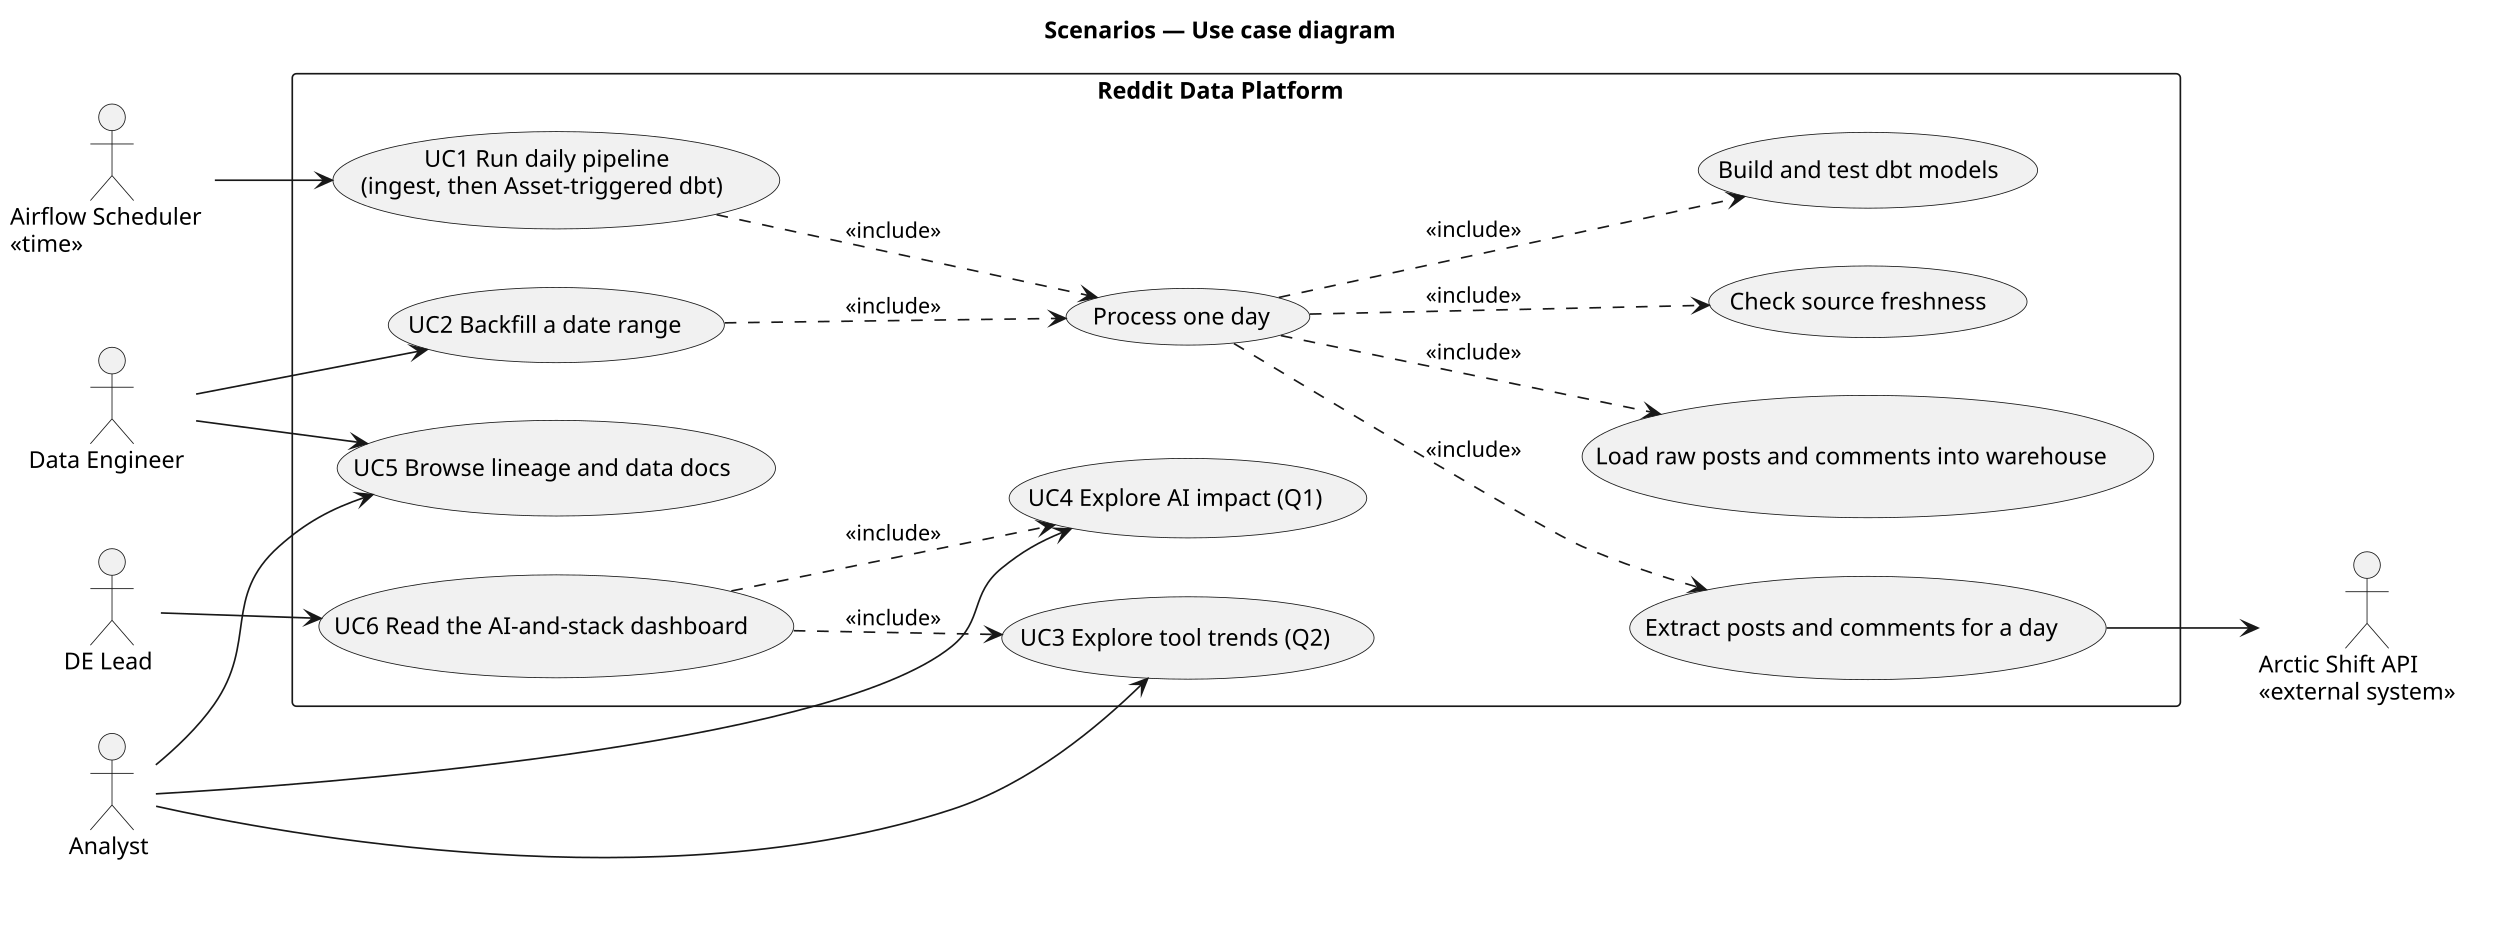
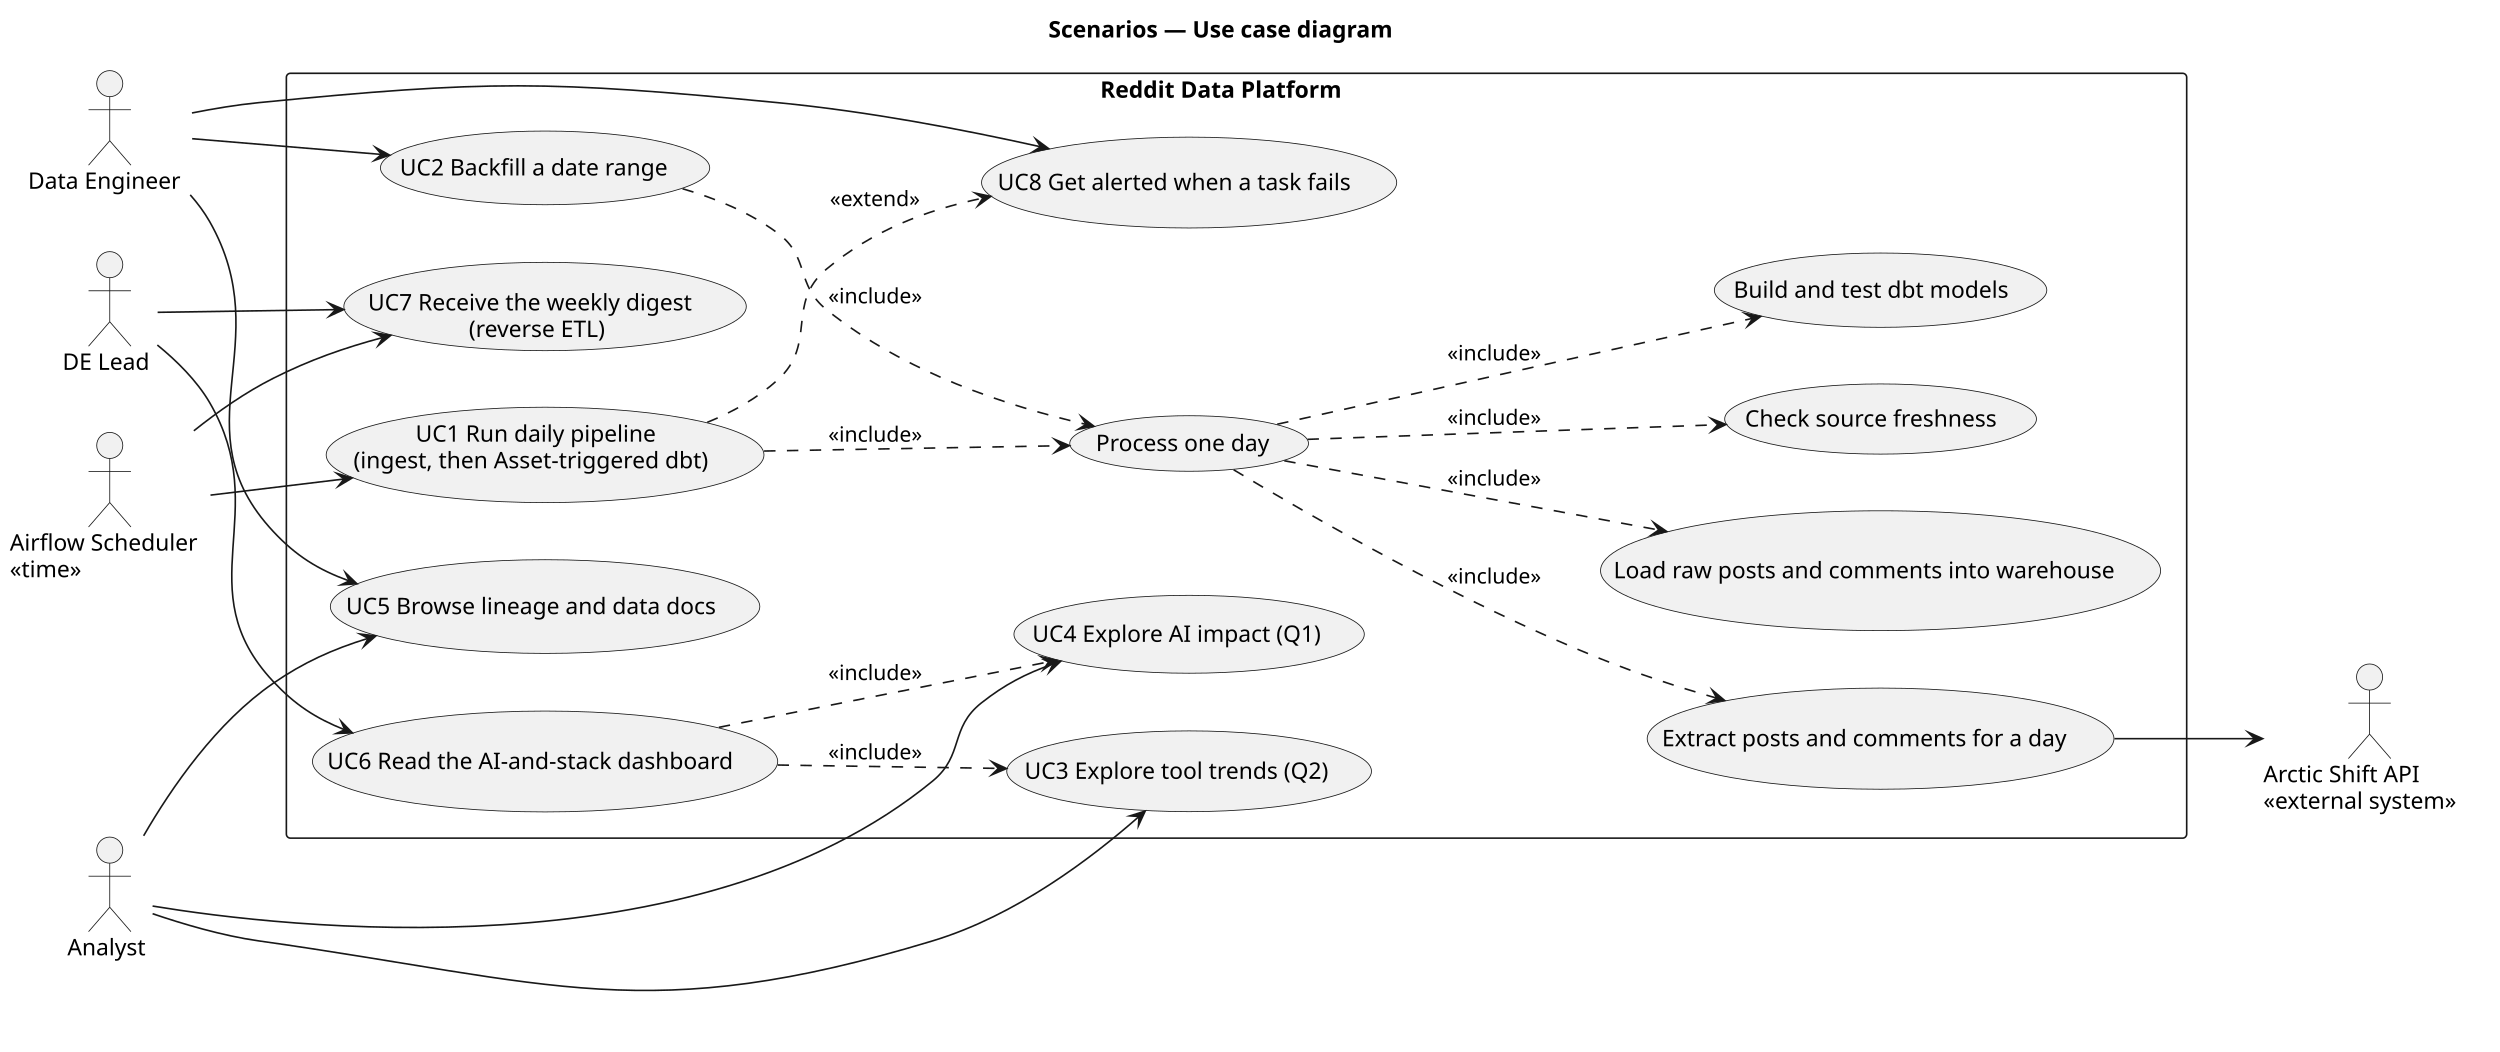
- <svg xmlns="http://www.w3.org/2000/svg" version="1.1" data-diagram-type="DESCRIPTION" style="width:1502px;height:558px;background:#FFFFFF;" width="1502px" height="558px" viewBox="0 0 1502 558" zoomAndPan="magnify" preserveAspectRatio="none" contentStyleType="text/css">
+ <svg xmlns="http://www.w3.org/2000/svg" version="1.1" data-diagram-type="DESCRIPTION" style="width:1533px;height:645px;background:#FFFFFF;" width="1533px" height="645px" viewBox="0 0 1533 645" zoomAndPan="magnify" preserveAspectRatio="none" contentStyleType="text/css">
  <defs />
  <g font-family="sans-serif" lengthAdjust="spacing">
    <g class="title" data-source-line="1">
-       <text x="627.411" y="22.995" fill="#000" font-size="14" textLength="240.44" font-weight="700">Scenarios — Use case diagram</text>
+       <text x="642.866" y="22.995" fill="#000" font-size="14" textLength="240.44" font-weight="700">Scenarios — Use case diagram</text>
    </g>
    <g class="cluster" data-qualified-name="Reddit Data Platform" id="ent0006" data-source-line="12">
-       <rect x="175.6" y="44.297" width="1134.37" height="380" fill="none" style="stroke:#181818;stroke-width:1;" rx="2.5" ry="2.5" />
-       <text x="659.202" y="59.292" fill="#000" font-size="14" textLength="167.166" font-weight="700">Reddit Data Platform</text>
+       <rect x="175.6" y="44.947" width="1165.28" height="469" fill="none" style="stroke:#181818;stroke-width:1;" rx="2.5" ry="2.5" />
+       <text x="674.657" y="59.942" fill="#000" font-size="14" textLength="167.166" font-weight="700">Reddit Data Platform</text>
    </g>
    <g class="entity" data-qualified-name="Reddit Data Platform.uc1" id="ent0007" data-source-line="13">
-       <ellipse cx="334.24" cy="108.295" rx="134.24" ry="29.248" fill="#F1F1F1" style="stroke:#181818;stroke-width:0.5;" />
-       <text x="254.827" y="100.194" fill="#000" font-size="14" textLength="158.826">UC1 Run daily pipeline</text>
-       <text x="216.751" y="116.491" fill="#000" font-size="14" textLength="234.979">(ingest, then Asset-triggered dbt)</text>
+       <ellipse cx="334.24" cy="278.945" rx="134.24" ry="29.248" fill="#F1F1F1" style="stroke:#181818;stroke-width:0.5;" />
+       <text x="254.827" y="270.844" fill="#000" font-size="14" textLength="158.826">UC1 Run daily pipeline</text>
+       <text x="216.751" y="287.141" fill="#000" font-size="14" textLength="234.979">(ingest, then Asset-triggered dbt)</text>
    </g>
    <g class="entity" data-qualified-name="Reddit Data Platform.uc2" id="ent0008" data-source-line="14">
-       <ellipse cx="334.24" cy="195.299" rx="100.96" ry="22.592" fill="#F1F1F1" style="stroke:#181818;stroke-width:0.5;" />
-       <text x="245.154" y="199.947" fill="#000" font-size="14" textLength="178.172">UC2 Backfill a date range</text>
+       <ellipse cx="334.24" cy="102.949" rx="100.96" ry="22.592" fill="#F1F1F1" style="stroke:#181818;stroke-width:0.5;" />
+       <text x="245.154" y="107.597" fill="#000" font-size="14" textLength="178.172">UC2 Backfill a date range</text>
    </g>
    <g class="entity" data-qualified-name="Reddit Data Platform.ucDay" id="ent0009" data-source-line="15">
-       <ellipse cx="713.722" cy="190.299" rx="73.212" ry="17.042" fill="#F1F1F1" style="stroke:#181818;stroke-width:0.5;" />
-       <text x="656.54" y="194.948" fill="#000" font-size="14" textLength="114.365">Process one day</text>
+       <ellipse cx="729.172" cy="271.949" rx="73.212" ry="17.042" fill="#F1F1F1" style="stroke:#181818;stroke-width:0.5;" />
+       <text x="671.99" y="276.598" fill="#000" font-size="14" textLength="114.365">Process one day</text>
    </g>
    <g class="entity" data-qualified-name="Reddit Data Platform.ucExtract" id="ent0010" data-source-line="16">
-       <ellipse cx="1122.264" cy="377.298" rx="143.104" ry="31.021" fill="#F1F1F1" style="stroke:#181818;stroke-width:0.5;" />
-       <text x="988.215" y="381.946" fill="#000" font-size="14" textLength="268.099">Extract posts and comments for a day</text>
+       <ellipse cx="1153.174" cy="452.948" rx="143.104" ry="31.021" fill="#F1F1F1" style="stroke:#181818;stroke-width:0.5;" />
+       <text x="1019.125" y="457.596" fill="#000" font-size="14" textLength="268.099">Extract posts and comments for a day</text>
    </g>
    <g class="entity" data-qualified-name="Reddit Data Platform.ucLoad" id="ent0011" data-source-line="17">
-       <ellipse cx="1122.257" cy="274.298" rx="171.707" ry="36.741" fill="#F1F1F1" style="stroke:#181818;stroke-width:0.5;" />
-       <text x="958.543" y="278.947" fill="#000" font-size="14" textLength="327.428">Load raw posts and comments into warehouse</text>
+       <ellipse cx="1153.167" cy="349.948" rx="171.707" ry="36.741" fill="#F1F1F1" style="stroke:#181818;stroke-width:0.5;" />
+       <text x="989.453" y="354.597" fill="#000" font-size="14" textLength="327.428">Load raw posts and comments into warehouse</text>
    </g>
    <g class="entity" data-qualified-name="Reddit Data Platform.ucFresh" id="ent0012" data-source-line="18">
-       <ellipse cx="1122.257" cy="181.296" rx="95.597" ry="21.519" fill="#F1F1F1" style="stroke:#181818;stroke-width:0.5;" />
-       <text x="1039.105" y="185.945" fill="#000" font-size="14" textLength="166.305">Check source freshness</text>
+       <ellipse cx="1153.167" cy="256.946" rx="95.597" ry="21.519" fill="#F1F1F1" style="stroke:#181818;stroke-width:0.5;" />
+       <text x="1070.015" y="261.595" fill="#000" font-size="14" textLength="166.305">Check source freshness</text>
    </g>
    <g class="entity" data-qualified-name="Reddit Data Platform.ucBuild" id="ent0013" data-source-line="19">
-       <ellipse cx="1122.257" cy="102.294" rx="101.937" ry="22.787" fill="#F1F1F1" style="stroke:#181818;stroke-width:0.5;" />
-       <text x="1032.098" y="106.943" fill="#000" font-size="14" textLength="180.318">Build and test dbt models</text>
+       <ellipse cx="1153.167" cy="177.944" rx="101.937" ry="22.787" fill="#F1F1F1" style="stroke:#181818;stroke-width:0.5;" />
+       <text x="1063.008" y="182.593" fill="#000" font-size="14" textLength="180.318">Build and test dbt models</text>
    </g>
    <g class="entity" data-qualified-name="Reddit Data Platform.uc3" id="ent0014" data-source-line="20">
-       <ellipse cx="713.716" cy="383.294" rx="111.836" ry="24.767" fill="#F1F1F1" style="stroke:#181818;stroke-width:0.5;" />
-       <text x="612.794" y="387.942" fill="#000" font-size="14" textLength="201.845">UC3 Explore tool trends (Q2)</text>
+       <ellipse cx="729.166" cy="472.944" rx="111.836" ry="24.767" fill="#F1F1F1" style="stroke:#181818;stroke-width:0.5;" />
+       <text x="628.244" y="477.592" fill="#000" font-size="14" textLength="201.845">UC3 Explore tool trends (Q2)</text>
    </g>
    <g class="entity" data-qualified-name="Reddit Data Platform.uc4" id="ent0015" data-source-line="21">
-       <ellipse cx="713.72" cy="299.293" rx="107.43" ry="23.886" fill="#F1F1F1" style="stroke:#181818;stroke-width:0.5;" />
-       <text x="617.565" y="303.941" fill="#000" font-size="14" textLength="192.309">UC4 Explore AI impact (Q1)</text>
+       <ellipse cx="729.17" cy="388.943" rx="107.43" ry="23.886" fill="#F1F1F1" style="stroke:#181818;stroke-width:0.5;" />
+       <text x="633.015" y="393.591" fill="#000" font-size="14" textLength="192.309">UC4 Explore AI impact (Q1)</text>
    </g>
    <g class="entity" data-qualified-name="Reddit Data Platform.uc5" id="ent0016" data-source-line="22">
-       <ellipse cx="334.242" cy="281.293" rx="131.682" ry="28.736" fill="#F1F1F1" style="stroke:#181818;stroke-width:0.5;" />
-       <text x="212.18" y="285.942" fill="#000" font-size="14" textLength="244.125">UC5 Browse lineage and data docs</text>
+       <ellipse cx="334.242" cy="371.943" rx="131.682" ry="28.736" fill="#F1F1F1" style="stroke:#181818;stroke-width:0.5;" />
+       <text x="212.18" y="376.592" fill="#000" font-size="14" textLength="244.125">UC5 Browse lineage and data docs</text>
    </g>
    <g class="entity" data-qualified-name="Reddit Data Platform.uc6" id="ent0017" data-source-line="23">
-       <ellipse cx="334.243" cy="376.295" rx="142.643" ry="30.929" fill="#F1F1F1" style="stroke:#181818;stroke-width:0.5;" />
-       <text x="200.676" y="380.944" fill="#000" font-size="14" textLength="267.135">UC6 Read the AI-and-stack dashboard</text>
+       <ellipse cx="334.243" cy="466.945" rx="142.643" ry="30.929" fill="#F1F1F1" style="stroke:#181818;stroke-width:0.5;" />
+       <text x="200.676" y="471.594" fill="#000" font-size="14" textLength="267.135">UC6 Read the AI-and-stack dashboard</text>
+     </g>
+     <g class="entity" data-qualified-name="Reddit Data Platform.uc7" id="ent0018" data-source-line="24">
+       <ellipse cx="334.239" cy="187.947" rx="123.399" ry="27.08" fill="#F1F1F1" style="stroke:#181818;stroke-width:0.5;" />
+       <text x="225.657" y="190.34" fill="#000" font-size="14" textLength="217.164">UC7 Receive the weekly digest</text>
+       <text x="287.488" y="206.637" fill="#000" font-size="14" textLength="93.502">(reverse ETL)</text>
+     </g>
+     <g class="entity" data-qualified-name="Reddit Data Platform.uc8" id="ent0019" data-source-line="25">
+       <ellipse cx="729.172" cy="111.945" rx="127.292" ry="27.858" fill="#F1F1F1" style="stroke:#181818;stroke-width:0.5;" />
+       <text x="611.747" y="116.594" fill="#000" font-size="14" textLength="234.849">UC8 Get alerted when a task fails</text>
    </g>
    <g class="entity" data-qualified-name="de" id="ent0001" data-source-line="6">
-       <ellipse cx="67.294" cy="216.647" rx="8" ry="8" fill="#F1F1F1" style="stroke:#181818;stroke-width:0.5;" />
-       <path d="M67.294,224.647 L67.294,251.647 M54.294,232.647 L80.294,232.647 M67.294,251.647 L54.294,266.647 M67.294,251.647 L80.294,266.647" style="stroke:#181818;stroke-width:0.5;" fill="none" />
-       <text x="17.18" y="281.142" fill="#000" font-size="14" textLength="100.229">Data Engineer</text>
+       <ellipse cx="67.294" cy="51.297" rx="8" ry="8" fill="#F1F1F1" style="stroke:#181818;stroke-width:0.5;" />
+       <path d="M67.294,59.297 L67.294,86.297 M54.294,67.297 L80.294,67.297 M67.294,86.297 L54.294,101.297 M67.294,86.297 L80.294,101.297" style="stroke:#181818;stroke-width:0.5;" fill="none" />
+       <text x="17.18" y="115.792" fill="#000" font-size="14" textLength="100.229">Data Engineer</text>
    </g>
    <g class="entity" data-qualified-name="analyst" id="ent0002" data-source-line="7">
-       <ellipse cx="67.294" cy="448.647" rx="8" ry="8" fill="#F1F1F1" style="stroke:#181818;stroke-width:0.5;" />
-       <path d="M67.294,456.647 L67.294,483.647 M54.294,464.647 L80.294,464.647 M67.294,483.647 L54.294,498.647 M67.294,483.647 L80.294,498.647" style="stroke:#181818;stroke-width:0.5;" fill="none" />
-       <text x="41.3" y="513.142" fill="#000" font-size="14" textLength="51.987">Analyst</text>
+       <ellipse cx="67.294" cy="521.297" rx="8" ry="8" fill="#F1F1F1" style="stroke:#181818;stroke-width:0.5;" />
+       <path d="M67.294,529.297 L67.294,556.297 M54.294,537.297 L80.294,537.297 M67.294,556.297 L54.294,571.297 M67.294,556.297 L80.294,571.297" style="stroke:#181818;stroke-width:0.5;" fill="none" />
+       <text x="41.3" y="585.792" fill="#000" font-size="14" textLength="51.987">Analyst</text>
    </g>
    <g class="entity" data-qualified-name="lead" id="ent0003" data-source-line="8">
-       <ellipse cx="67.298" cy="337.647" rx="8" ry="8" fill="#F1F1F1" style="stroke:#181818;stroke-width:0.5;" />
-       <path d="M67.298,345.647 L67.298,372.647 M54.298,353.647 L80.298,353.647 M67.298,372.647 L54.298,387.647 M67.298,372.647 L80.298,387.647" style="stroke:#181818;stroke-width:0.5;" fill="none" />
-       <text x="38.32" y="402.142" fill="#000" font-size="14" textLength="57.955">DE Lead</text>
+       <ellipse cx="67.298" cy="162.297" rx="8" ry="8" fill="#F1F1F1" style="stroke:#181818;stroke-width:0.5;" />
+       <path d="M67.298,170.297 L67.298,197.297 M54.298,178.297 L80.298,178.297 M67.298,197.297 L54.298,212.297 M67.298,197.297 L80.298,212.297" style="stroke:#181818;stroke-width:0.5;" fill="none" />
+       <text x="38.32" y="226.792" fill="#000" font-size="14" textLength="57.955">DE Lead</text>
    </g>
    <g class="entity" data-qualified-name="scheduler" id="ent0004" data-source-line="9">
-       <ellipse cx="67.298" cy="70.497" rx="8" ry="8" fill="#F1F1F1" style="stroke:#181818;stroke-width:0.5;" />
-       <path d="M67.298,78.497 L67.298,105.497 M54.298,86.497 L80.298,86.497 M67.298,105.497 L54.298,120.497 M67.298,105.497 L80.298,120.497" style="stroke:#181818;stroke-width:0.5;" fill="none" />
-       <text x="6" y="134.992" fill="#000" font-size="14" textLength="122.596">Airflow Scheduler</text>
-       <text x="6" y="151.289" fill="#000" font-size="14" textLength="48.761">«time»</text>
+       <ellipse cx="67.298" cy="273.147" rx="8" ry="8" fill="#F1F1F1" style="stroke:#181818;stroke-width:0.5;" />
+       <path d="M67.298,281.147 L67.298,308.147 M54.298,289.147 L80.298,289.147 M67.298,308.147 L54.298,323.147 M67.298,308.147 L80.298,323.147" style="stroke:#181818;stroke-width:0.5;" fill="none" />
+       <text x="6" y="337.642" fill="#000" font-size="14" textLength="122.596">Airflow Scheduler</text>
+       <text x="6" y="353.939" fill="#000" font-size="14" textLength="48.761">«time»</text>
    </g>
    <g class="entity" data-qualified-name="arctic" id="ent0005" data-source-line="10">
-       <ellipse cx="1422.116" cy="339.497" rx="8" ry="8" fill="#F1F1F1" style="stroke:#181818;stroke-width:0.5;" />
-       <path d="M1422.116,347.497 L1422.116,374.497 M1409.116,355.497 L1435.116,355.497 M1422.116,374.497 L1409.116,389.497 M1422.116,374.497 L1435.116,389.497" style="stroke:#181818;stroke-width:0.5;" fill="none" />
-       <text x="1356.97" y="403.992" fill="#000" font-size="14" textLength="103.223">Arctic Shift API</text>
-       <text x="1356.97" y="420.289" fill="#000" font-size="14" textLength="130.293">«external system»</text>
+       <ellipse cx="1453.026" cy="415.147" rx="8" ry="8" fill="#F1F1F1" style="stroke:#181818;stroke-width:0.5;" />
+       <path d="M1453.026,423.147 L1453.026,450.147 M1440.026,431.147 L1466.026,431.147 M1453.026,450.147 L1440.026,465.147 M1453.026,450.147 L1466.026,465.147" style="stroke:#181818;stroke-width:0.5;" fill="none" />
+       <text x="1387.88" y="479.642" fill="#000" font-size="14" textLength="103.223">Arctic Shift API</text>
+       <text x="1387.88" y="495.939" fill="#000" font-size="14" textLength="130.293">«external system»</text>
    </g>
-     <g class="link" data-entity-1="ent0004" data-entity-2="ent0007" id="lnk18" data-source-line="26" data-link-type="dependency">
-       <path d="M129.08,108.297 C150.24,108.297 169.89,108.297 194.6,108.297" style="stroke:#181818;stroke-width:1;" fill="none" id="scheduler-to-uc1" />
-       <polygon points="199.6,108.297,190.6,104.297,194.6,108.297,190.6,112.297,199.6,108.297" fill="#181818" style="stroke:#181818;stroke-width:1;stroke-linejoin:miter;stroke-miterlimit:10;" />
+     <g class="link" data-entity-1="ent0004" data-entity-2="ent0007" id="lnk20" data-source-line="28" data-link-type="dependency">
+       <path d="M129.08,303.607 C154.9,300.487 180.956,297.346 210.926,293.726" style="stroke:#181818;stroke-width:1;" fill="none" id="scheduler-to-uc1" />
+       <polygon points="215.89,293.127,206.475,290.235,210.926,293.726,207.435,298.177,215.89,293.127" fill="#181818" style="stroke:#181818;stroke-width:1;stroke-linejoin:miter;stroke-miterlimit:10;" />
    </g>
-     <g class="link" data-entity-1="ent0001" data-entity-2="ent0008" id="lnk19" data-source-line="27" data-link-type="dependency">
-       <path d="M117.82,236.767 C156.84,229.257 207,219.603 251.7,210.993" style="stroke:#181818;stroke-width:1;" fill="none" id="de-to-uc2" />
-       <polygon points="256.61,210.047,247.016,207.821,251.7,210.993,248.529,215.677,256.61,210.047" fill="#181818" style="stroke:#181818;stroke-width:1;stroke-linejoin:miter;stroke-miterlimit:10;" />
+     <g class="link" data-entity-1="ent0001" data-entity-2="ent0008" id="lnk21" data-source-line="29" data-link-type="dependency">
+       <path d="M117.82,85.057 C151.82,87.887 193.027,91.303 233.927,94.703" style="stroke:#181818;stroke-width:1;" fill="none" id="de-to-uc2" />
+       <polygon points="238.91,95.117,230.272,90.385,233.927,94.703,229.61,98.358,238.91,95.117" fill="#181818" style="stroke:#181818;stroke-width:1;stroke-linejoin:miter;stroke-miterlimit:10;" />
    </g>
-     <g class="link" data-entity-1="ent0001" data-entity-2="ent0016" id="lnk20" data-source-line="28" data-link-type="dependency">
-       <path d="M117.82,252.837 C146.8,256.667 179.693,261.012 215.553,265.752" style="stroke:#181818;stroke-width:1;" fill="none" id="de-to-uc5" />
-       <polygon points="220.51,266.407,212.112,261.262,215.553,265.752,211.063,269.193,220.51,266.407" fill="#181818" style="stroke:#181818;stroke-width:1;stroke-linejoin:miter;stroke-miterlimit:10;" />
+     <g class="link" data-entity-1="ent0001" data-entity-2="ent0016" id="lnk22" data-source-line="30" data-link-type="dependency">
+       <path d="M116.66,119.487 C121.19,124.637 125.3,130.157 128.6,135.947 C171.2,210.897 108.76,262.947 167.6,325.947 C181.45,340.777 194.93,349.271 214.16,356.251" style="stroke:#181818;stroke-width:1;" fill="none" id="de-to-uc5" />
+       <polygon points="218.86,357.957,211.765,351.126,214.16,356.251,209.035,358.646,218.86,357.957" fill="#181818" style="stroke:#181818;stroke-width:1;stroke-linejoin:miter;stroke-miterlimit:10;" />
    </g>
-     <g class="link" data-entity-1="ent0002" data-entity-2="ent0014" id="lnk21" data-source-line="29" data-link-type="dependency">
-       <path d="M93.79,484.387 C169.21,501.207 396.92,543.447 571.88,486.297 C619.1,470.877 660.041,436.429 685.941,411.159" style="stroke:#181818;stroke-width:1;" fill="none" id="analyst-to-uc3" />
-       <polygon points="689.52,407.667,680.285,411.089,685.941,411.159,685.872,416.815,689.52,407.667" fill="#181818" style="stroke:#181818;stroke-width:1;stroke-linejoin:miter;stroke-miterlimit:10;" />
+     <g class="link" data-entity-1="ent0002" data-entity-2="ent0014" id="lnk23" data-source-line="31" data-link-type="dependency">
+       <path d="M93.57,560.287 C111.45,566.387 136.14,573.777 158.6,576.947 C340.48,602.617 396.06,630.097 571.88,576.947 C623.2,561.437 669.342,526.215 698.462,500.665" style="stroke:#181818;stroke-width:1;" fill="none" id="analyst-to-uc3" />
+       <polygon points="702.22,497.367,692.817,500.296,698.462,500.665,698.093,506.309,702.22,497.367" fill="#181818" style="stroke:#181818;stroke-width:1;stroke-linejoin:miter;stroke-miterlimit:10;" />
    </g>
-     <g class="link" data-entity-1="ent0002" data-entity-2="ent0015" id="lnk22" data-source-line="30" data-link-type="dependency">
-       <path d="M93.64,476.957 C185.12,471.637 496.84,449.287 571.88,388.297 C591.11,372.667 582.65,356.927 601.88,341.297 C614.02,331.437 624.088,325.609 638.758,319.649" style="stroke:#181818;stroke-width:1;" fill="none" id="analyst-to-uc4" />
-       <polygon points="643.39,317.767,633.546,317.449,638.758,319.649,636.557,324.86,643.39,317.767" fill="#181818" style="stroke:#181818;stroke-width:1;stroke-linejoin:miter;stroke-miterlimit:10;" />
+     <g class="link" data-entity-1="ent0002" data-entity-2="ent0015" id="lnk24" data-source-line="32" data-link-type="dependency">
+       <path d="M93.56,555.587 C173.82,568.817 426.29,598.427 571.88,478.947 C591.33,462.987 582.11,446.507 601.88,430.947 C616.05,419.807 628.588,413.23 645.738,407.14" style="stroke:#181818;stroke-width:1;" fill="none" id="analyst-to-uc4" />
+       <polygon points="650.45,405.467,640.63,404.709,645.738,407.14,643.307,412.248,650.45,405.467" fill="#181818" style="stroke:#181818;stroke-width:1;stroke-linejoin:miter;stroke-miterlimit:10;" />
    </g>
-     <g class="link" data-entity-1="ent0002" data-entity-2="ent0016" id="lnk23" data-source-line="31" data-link-type="dependency">
-       <path d="M93.62,459.527 C105.45,449.757 119.01,436.997 128.6,423.297 C154.76,385.897 133.55,358.697 167.6,328.297 C183.54,314.067 198.765,305.724 219.245,298.774" style="stroke:#181818;stroke-width:1;" fill="none" id="analyst-to-uc5" />
-       <polygon points="223.98,297.167,214.172,296.271,219.245,298.774,216.743,303.847,223.98,297.167" fill="#181818" style="stroke:#181818;stroke-width:1;stroke-linejoin:miter;stroke-miterlimit:10;" />
+     <g class="link" data-entity-1="ent0002" data-entity-2="ent0016" id="lnk25" data-source-line="33" data-link-type="dependency">
+       <path d="M88.07,512.507 C105.25,482.777 132.83,442.787 167.6,418.947 C186.33,406.097 203.764,398.217 225.734,391.407" style="stroke:#181818;stroke-width:1;" fill="none" id="analyst-to-uc5" />
+       <polygon points="230.51,389.927,220.729,388.771,225.734,391.407,223.098,396.412,230.51,389.927" fill="#181818" style="stroke:#181818;stroke-width:1;stroke-linejoin:miter;stroke-miterlimit:10;" />
    </g>
-     <g class="link" data-entity-1="ent0003" data-entity-2="ent0017" id="lnk24" data-source-line="32" data-link-type="dependency">
-       <path d="M96.65,368.257 C120.41,369.067 151.253,370.118 187.893,371.358" style="stroke:#181818;stroke-width:1;" fill="none" id="lead-to-uc6" />
-       <polygon points="192.89,371.527,184.03,367.225,187.893,371.358,183.76,375.22,192.89,371.527" fill="#181818" style="stroke:#181818;stroke-width:1;stroke-linejoin:miter;stroke-miterlimit:10;" />
+     <g class="link" data-entity-1="ent0003" data-entity-2="ent0017" id="lnk26" data-source-line="34" data-link-type="dependency">
+       <path d="M96.48,211.567 C108.06,220.997 120.6,233.237 128.6,246.947 C167.85,314.297 114.25,361.107 167.6,417.947 C180.83,432.057 193.275,440.306 211.415,447.536" style="stroke:#181818;stroke-width:1;" fill="none" id="lead-to-uc6" />
+       <polygon points="216.06,449.387,209.181,442.339,211.415,447.536,206.219,449.77,216.06,449.387" fill="#181818" style="stroke:#181818;stroke-width:1;stroke-linejoin:miter;stroke-miterlimit:10;" />
    </g>
-     <g class="link" data-entity-1="ent0007" data-entity-2="ent0009" id="lnk25" data-source-line="34" data-link-type="dependency">
-       <path d="M430.49,128.987 C502.79,144.697 594.674,164.656 654.064,177.556" style="stroke:#181818;stroke-width:1;stroke-dasharray:7,7;" fill="none" id="uc1-to-ucDay" />
-       <polygon points="658.95,178.617,651.004,172.798,654.064,177.556,649.306,180.615,658.95,178.617" fill="#181818" style="stroke:#181818;stroke-width:1;stroke-linejoin:miter;stroke-miterlimit:10;" />
-       <text x="507.88" y="142.904" fill="#000" font-size="13" textLength="63.007">«include»</text>
+     <g class="link" data-entity-1="ent0004" data-entity-2="ent0018" id="lnk27" data-source-line="35" data-link-type="dependency">
+       <path d="M118.86,264.167 C133.71,252.307 150.57,240.507 167.6,231.947 C189.93,220.717 210.611,213.422 234.811,206.932" style="stroke:#181818;stroke-width:1;" fill="none" id="scheduler-to-uc7" />
+       <polygon points="239.64,205.637,229.911,204.105,234.811,206.932,231.983,211.832,239.64,205.637" fill="#181818" style="stroke:#181818;stroke-width:1;stroke-linejoin:miter;stroke-miterlimit:10;" />
    </g>
-     <g class="link" data-entity-1="ent0008" data-entity-2="ent0009" id="lnk26" data-source-line="35" data-link-type="dependency">
-       <path d="M435.41,193.967 C499.84,193.117 577.08,192.093 635.22,191.323" style="stroke:#181818;stroke-width:1;stroke-dasharray:7,7;" fill="none" id="uc2-to-ucDay" />
-       <polygon points="640.22,191.257,631.168,187.376,635.22,191.323,631.274,195.376,640.22,191.257" fill="#181818" style="stroke:#181818;stroke-width:1;stroke-linejoin:miter;stroke-miterlimit:10;" />
-       <text x="507.88" y="188.274" fill="#000" font-size="13" textLength="63.007">«include»</text>
+     <g class="link" data-entity-1="ent0003" data-entity-2="ent0018" id="lnk28" data-source-line="36" data-link-type="dependency">
+       <path d="M96.65,191.517 C124.28,191.107 163.241,190.512 205.811,189.872" style="stroke:#181818;stroke-width:1;" fill="none" id="lead-to-uc7" />
+       <polygon points="210.81,189.797,201.751,185.933,205.811,189.872,201.871,193.932,210.81,189.797" fill="#181818" style="stroke:#181818;stroke-width:1;stroke-linejoin:miter;stroke-miterlimit:10;" />
    </g>
-     <g class="link" data-entity-1="ent0009" data-entity-2="ent0010" id="lnk27" data-source-line="36" data-link-type="dependency">
-       <path d="M741.36,206.397 C798.38,240.777 928.86,319.007 950.55,328.297 C974.08,338.367 995.497,345.666 1020.177,352.816" style="stroke:#181818;stroke-width:1;stroke-dasharray:7,7;" fill="none" id="ucDay-to-ucExtract" />
-       <polygon points="1024.98,354.207,1017.449,347.86,1020.177,352.816,1015.222,355.544,1024.98,354.207" fill="#181818" style="stroke:#181818;stroke-width:1;stroke-linejoin:miter;stroke-miterlimit:10;" />
-       <text x="856.55" y="274.494" fill="#000" font-size="13" textLength="63.007">«include»</text>
+     <g class="link" data-entity-1="ent0001" data-entity-2="ent0019" id="lnk29" data-source-line="37" data-link-type="dependency">
+       <path d="M117.71,69.277 C130.92,66.657 145.23,64.267 158.6,62.947 C299.37,49.057 336.08,49.347 476.88,62.947 C532.74,68.347 589.739,79.25 638.119,90.02" style="stroke:#181818;stroke-width:1;" fill="none" id="de-to-uc8" />
+       <polygon points="643,91.107,635.084,85.247,638.119,90.02,633.346,93.056,643,91.107" fill="#181818" style="stroke:#181818;stroke-width:1;stroke-linejoin:miter;stroke-miterlimit:10;" />
    </g>
-     <g class="link" data-entity-1="ent0009" data-entity-2="ent0011" id="lnk28" data-source-line="37" data-link-type="dependency">
-       <path d="M769.55,201.627 C827.63,213.627 916.373,231.965 992.433,247.685" style="stroke:#181818;stroke-width:1;stroke-dasharray:7,7;" fill="none" id="ucDay-to-ucLoad" />
-       <polygon points="997.33,248.697,989.326,242.958,992.433,247.685,987.707,250.792,997.33,248.697" fill="#181818" style="stroke:#181818;stroke-width:1;stroke-linejoin:miter;stroke-miterlimit:10;" />
-       <text x="856.55" y="215.934" fill="#000" font-size="13" textLength="63.007">«include»</text>
+     <g class="link" data-entity-1="ent0007" data-entity-2="ent0019" id="lnk30" data-source-line="38" data-link-type="dependency">
+       <path d="M433.66,259.007 C449.38,252.597 464.51,244.127 476.88,232.947 C501.39,210.807 481.51,186.107 506.88,164.947 C535.1,141.417 567.119,129.026 602.699,121.466" style="stroke:#181818;stroke-width:1;stroke-dasharray:7,7;" fill="none" id="uc1-to-uc8" />
+       <polygon points="607.59,120.427,597.955,118.385,602.699,121.466,599.618,126.21,607.59,120.427" fill="#181818" style="stroke:#181818;stroke-width:1;stroke-linejoin:miter;stroke-miterlimit:10;" />
+       <text x="508.88" y="126.384" fill="#000" font-size="13" textLength="61.185">«extend»</text>
    </g>
-     <g class="link" data-entity-1="ent0009" data-entity-2="ent0012" id="lnk29" data-source-line="38" data-link-type="dependency">
-       <path d="M786.93,188.697 C853.79,187.217 948.611,185.118 1021.781,183.498" style="stroke:#181818;stroke-width:1;stroke-dasharray:7,7;" fill="none" id="ucDay-to-ucFresh" />
-       <polygon points="1026.78,183.387,1017.694,179.587,1021.781,183.498,1017.871,187.585,1026.78,183.387" fill="#181818" style="stroke:#181818;stroke-width:1;stroke-linejoin:miter;stroke-miterlimit:10;" />
-       <text x="856.55" y="181.864" fill="#000" font-size="13" textLength="63.007">«include»</text>
+     <g class="link" data-entity-1="ent0007" data-entity-2="ent0009" id="lnk31" data-source-line="40" data-link-type="dependency">
+       <path d="M468.54,276.577 C531.19,275.457 598.441,274.256 650.781,273.326" style="stroke:#181818;stroke-width:1;stroke-dasharray:7,7;" fill="none" id="uc1-to-ucDay" />
+       <polygon points="655.78,273.237,646.71,269.397,650.781,273.326,646.852,277.396,655.78,273.237" fill="#181818" style="stroke:#181818;stroke-width:1;stroke-linejoin:miter;stroke-miterlimit:10;" />
+       <text x="507.88" y="270.884" fill="#000" font-size="13" textLength="63.007">«include»</text>
    </g>
-     <g class="link" data-entity-1="ent0009" data-entity-2="ent0013" id="lnk30" data-source-line="39" data-link-type="dependency">
-       <path d="M768.28,178.707 C839.98,163.187 962.533,136.654 1043.073,119.224" style="stroke:#181818;stroke-width:1;stroke-dasharray:7,7;" fill="none" id="ucDay-to-ucBuild" />
-       <polygon points="1047.96,118.167,1038.318,116.161,1043.073,119.224,1040.01,123.98,1047.96,118.167" fill="#181818" style="stroke:#181818;stroke-width:1;stroke-linejoin:miter;stroke-miterlimit:10;" />
-       <text x="856.55" y="142.364" fill="#000" font-size="13" textLength="63.007">«include»</text>
+     <g class="link" data-entity-1="ent0008" data-entity-2="ent0009" id="lnk32" data-source-line="41" data-link-type="dependency">
+       <path d="M418.54,115.737 C438.98,121.647 459.86,130.297 476.88,142.947 C496.77,157.727 487.59,174.387 506.88,189.947 C554.88,228.667 618.051,249.061 665.981,260.241" style="stroke:#181818;stroke-width:1;stroke-dasharray:7,7;" fill="none" id="uc2-to-ucDay" />
+       <polygon points="670.85,261.377,662.994,255.437,665.981,260.241,661.177,263.228,670.85,261.377" fill="#181818" style="stroke:#181818;stroke-width:1;stroke-linejoin:miter;stroke-miterlimit:10;" />
+       <text x="507.88" y="186.014" fill="#000" font-size="13" textLength="63.007">«include»</text>
    </g>
-     <g class="link" data-entity-1="ent0010" data-entity-2="ent0005" id="lnk31" data-source-line="41" data-link-type="dependency">
-       <path d="M1265.64,377.297 C1297.5,377.297 1324.76,377.297 1351.57,377.297" style="stroke:#181818;stroke-width:1;" fill="none" id="ucExtract-to-arctic" />
-       <polygon points="1356.57,377.297,1347.57,373.297,1351.57,377.297,1347.57,381.297,1356.57,377.297" fill="#181818" style="stroke:#181818;stroke-width:1;stroke-linejoin:miter;stroke-miterlimit:10;" />
+     <g class="link" data-entity-1="ent0009" data-entity-2="ent0010" id="lnk33" data-source-line="42" data-link-type="dependency">
+       <path d="M756.46,288.067 C801.28,315.017 895.94,369.627 981.46,403.947 C1005.65,413.647 1027.655,420.904 1052.735,428.124" style="stroke:#181818;stroke-width:1;stroke-dasharray:7,7;" fill="none" id="ucDay-to-ucExtract" />
+       <polygon points="1057.54,429.507,1049.998,423.173,1052.735,428.124,1047.785,430.861,1057.54,429.507" fill="#181818" style="stroke:#181818;stroke-width:1;stroke-linejoin:miter;stroke-miterlimit:10;" />
+       <text x="887.46" y="357.824" fill="#000" font-size="13" textLength="63.007">«include»</text>
    </g>
-     <g class="link" data-entity-1="ent0017" data-entity-2="ent0014" id="lnk32" data-source-line="42" data-link-type="dependency">
-       <path d="M476.87,378.927 C518.19,379.687 557.721,380.424 596.851,381.154" style="stroke:#181818;stroke-width:1;stroke-dasharray:7,7;" fill="none" id="uc6-to-uc3" />
-       <polygon points="601.85,381.247,592.926,377.08,596.851,381.154,592.777,385.078,601.85,381.247" fill="#181818" style="stroke:#181818;stroke-width:1;stroke-linejoin:miter;stroke-miterlimit:10;" />
-       <text x="507.88" y="375.654" fill="#000" font-size="13" textLength="63.007">«include»</text>
+     <g class="link" data-entity-1="ent0009" data-entity-2="ent0011" id="lnk34" data-source-line="43" data-link-type="dependency">
+       <path d="M787.53,282.547 C847.47,293.627 938.633,310.478 1017.123,324.988" style="stroke:#181818;stroke-width:1;stroke-dasharray:7,7;" fill="none" id="ucDay-to-ucLoad" />
+       <polygon points="1022.04,325.897,1013.917,320.327,1017.123,324.988,1012.463,328.194,1022.04,325.897" fill="#181818" style="stroke:#181818;stroke-width:1;stroke-linejoin:miter;stroke-miterlimit:10;" />
+       <text x="887.46" y="297.734" fill="#000" font-size="13" textLength="63.007">«include»</text>
    </g>
-     <g class="link" data-entity-1="ent0017" data-entity-2="ent0015" id="lnk33" data-source-line="43" data-link-type="dependency">
-       <path d="M439.39,355.057 C500.71,342.547 572.151,327.977 628.551,316.467" style="stroke:#181818;stroke-width:1;stroke-dasharray:7,7;" fill="none" id="uc6-to-uc4" />
-       <polygon points="633.45,315.467,623.832,313.347,628.551,316.467,625.432,321.186,633.45,315.467" fill="#181818" style="stroke:#181818;stroke-width:1;stroke-linejoin:miter;stroke-miterlimit:10;" />
-       <text x="507.88" y="324.704" fill="#000" font-size="13" textLength="63.007">«include»</text>
+     <g class="link" data-entity-1="ent0009" data-entity-2="ent0012" id="lnk35" data-source-line="44" data-link-type="dependency">
+       <path d="M801.76,269.407 C872.42,266.897 975.853,263.214 1053.363,260.464" style="stroke:#181818;stroke-width:1;stroke-dasharray:7,7;" fill="none" id="ucDay-to-ucFresh" />
+       <polygon points="1058.36,260.287,1049.224,256.609,1053.363,260.464,1049.507,264.603,1058.36,260.287" fill="#181818" style="stroke:#181818;stroke-width:1;stroke-linejoin:miter;stroke-miterlimit:10;" />
+       <text x="887.46" y="260.514" fill="#000" font-size="13" textLength="63.007">«include»</text>
+     </g>
+     <g class="link" data-entity-1="ent0009" data-entity-2="ent0013" id="lnk36" data-source-line="45" data-link-type="dependency">
+       <path d="M783.19,260.137 C858.13,243.447 990.38,213.984 1074.71,195.204" style="stroke:#181818;stroke-width:1;stroke-dasharray:7,7;" fill="none" id="ucDay-to-ucBuild" />
+       <polygon points="1079.59,194.117,1069.936,192.169,1074.71,195.204,1071.675,199.978,1079.59,194.117" fill="#181818" style="stroke:#181818;stroke-width:1;stroke-linejoin:miter;stroke-miterlimit:10;" />
+       <text x="887.46" y="221.014" fill="#000" font-size="13" textLength="63.007">«include»</text>
+     </g>
+     <g class="link" data-entity-1="ent0010" data-entity-2="ent0005" id="lnk37" data-source-line="47" data-link-type="dependency">
+       <path d="M1296.56,452.947 C1328.41,452.947 1355.67,452.947 1382.48,452.947" style="stroke:#181818;stroke-width:1;" fill="none" id="ucExtract-to-arctic" />
+       <polygon points="1387.48,452.947,1378.48,448.947,1382.48,452.947,1378.48,456.947,1387.48,452.947" fill="#181818" style="stroke:#181818;stroke-width:1;stroke-linejoin:miter;stroke-miterlimit:10;" />
+     </g>
+     <g class="link" data-entity-1="ent0017" data-entity-2="ent0014" id="lnk38" data-source-line="48" data-link-type="dependency">
+       <path d="M476.82,469.107 C523,469.817 568.591,470.51 612.191,471.18" style="stroke:#181818;stroke-width:1;stroke-dasharray:7,7;" fill="none" id="uc6-to-uc3" />
+       <polygon points="617.19,471.257,608.253,467.119,612.191,471.18,608.13,475.118,617.19,471.257" fill="#181818" style="stroke:#181818;stroke-width:1;stroke-linejoin:miter;stroke-miterlimit:10;" />
+       <text x="507.88" y="465.654" fill="#000" font-size="13" textLength="63.007">«include»</text>
+     </g>
+     <g class="link" data-entity-1="ent0017" data-entity-2="ent0015" id="lnk39" data-source-line="49" data-link-type="dependency">
+       <path d="M440.8,445.997 C505.92,433.067 583.246,417.721 643.036,405.851" style="stroke:#181818;stroke-width:1;stroke-dasharray:7,7;" fill="none" id="uc6-to-uc4" />
+       <polygon points="647.94,404.877,638.333,402.706,643.036,405.851,639.891,410.553,647.94,404.877" fill="#181818" style="stroke:#181818;stroke-width:1;stroke-linejoin:miter;stroke-miterlimit:10;" />
+       <text x="507.88" y="417.034" fill="#000" font-size="13" textLength="63.007">«include»</text>
    </g>
  </g>
</svg>
